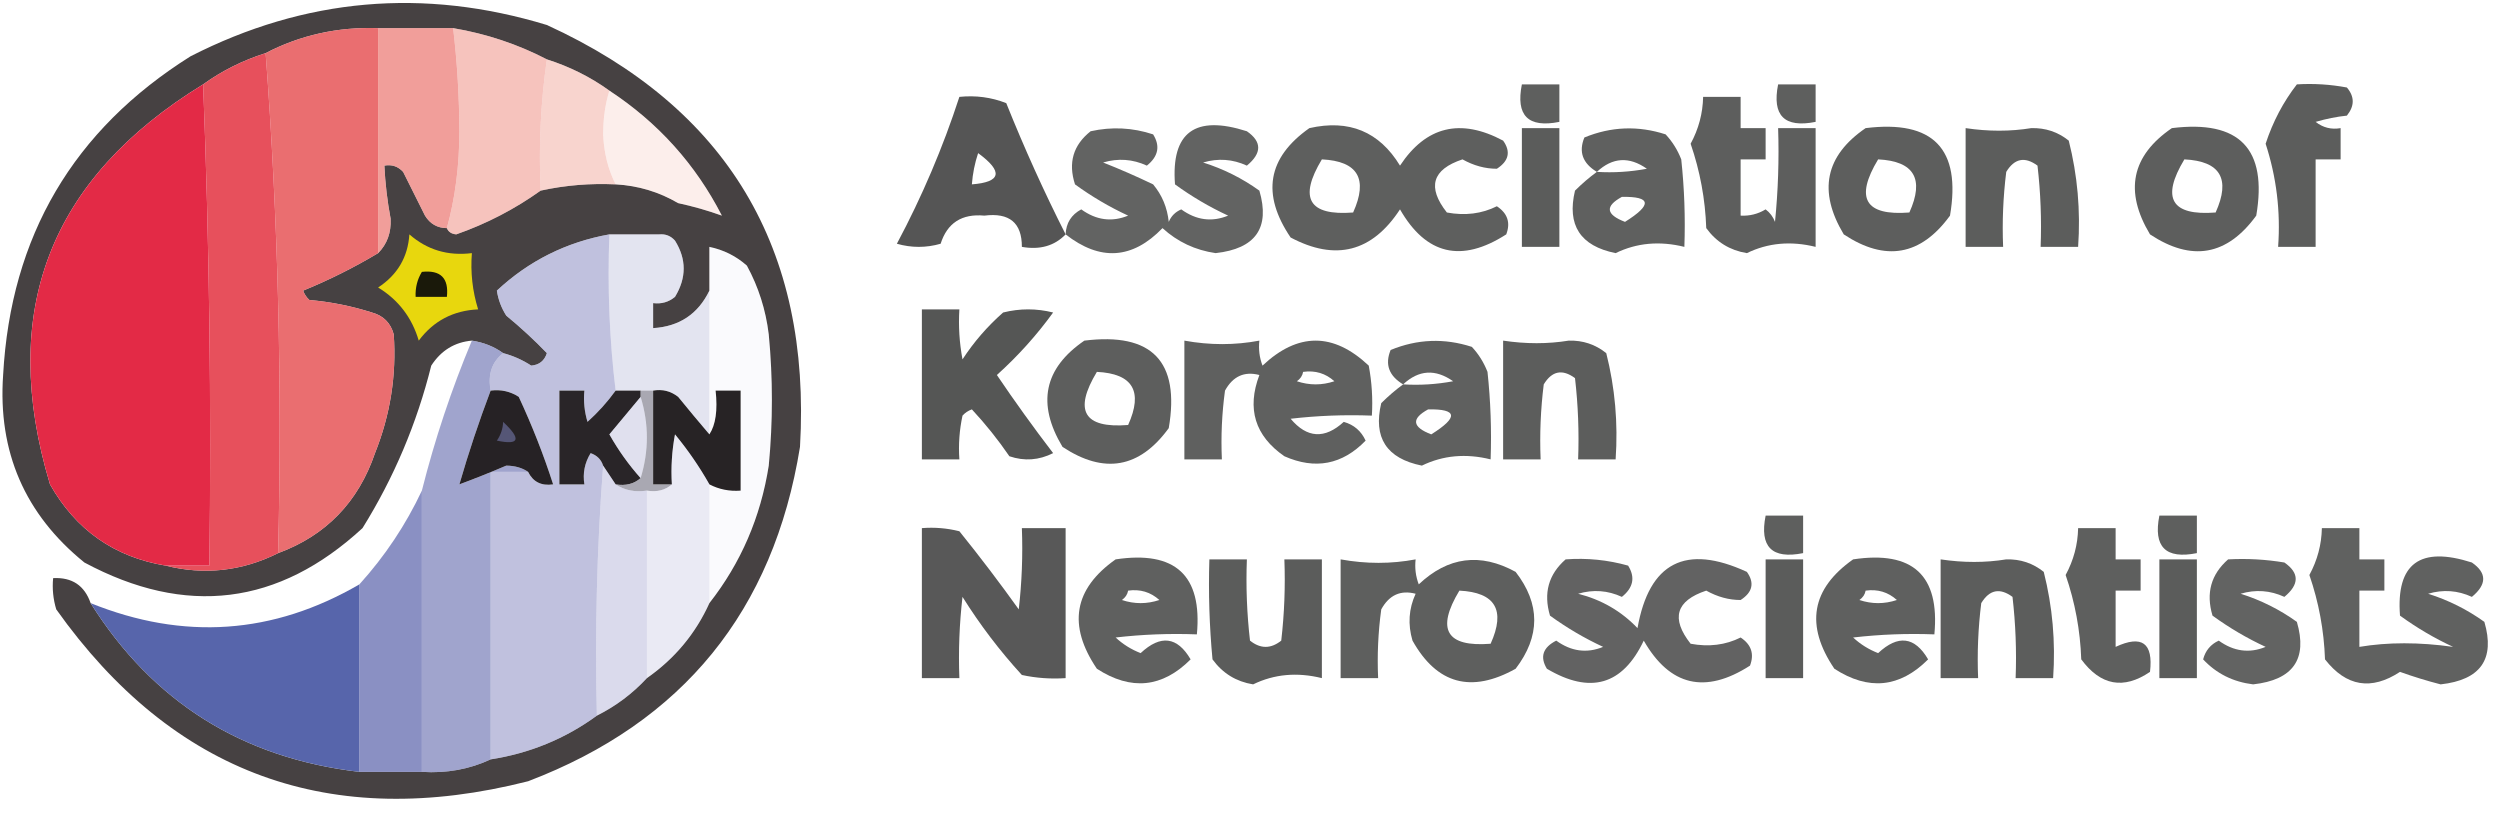
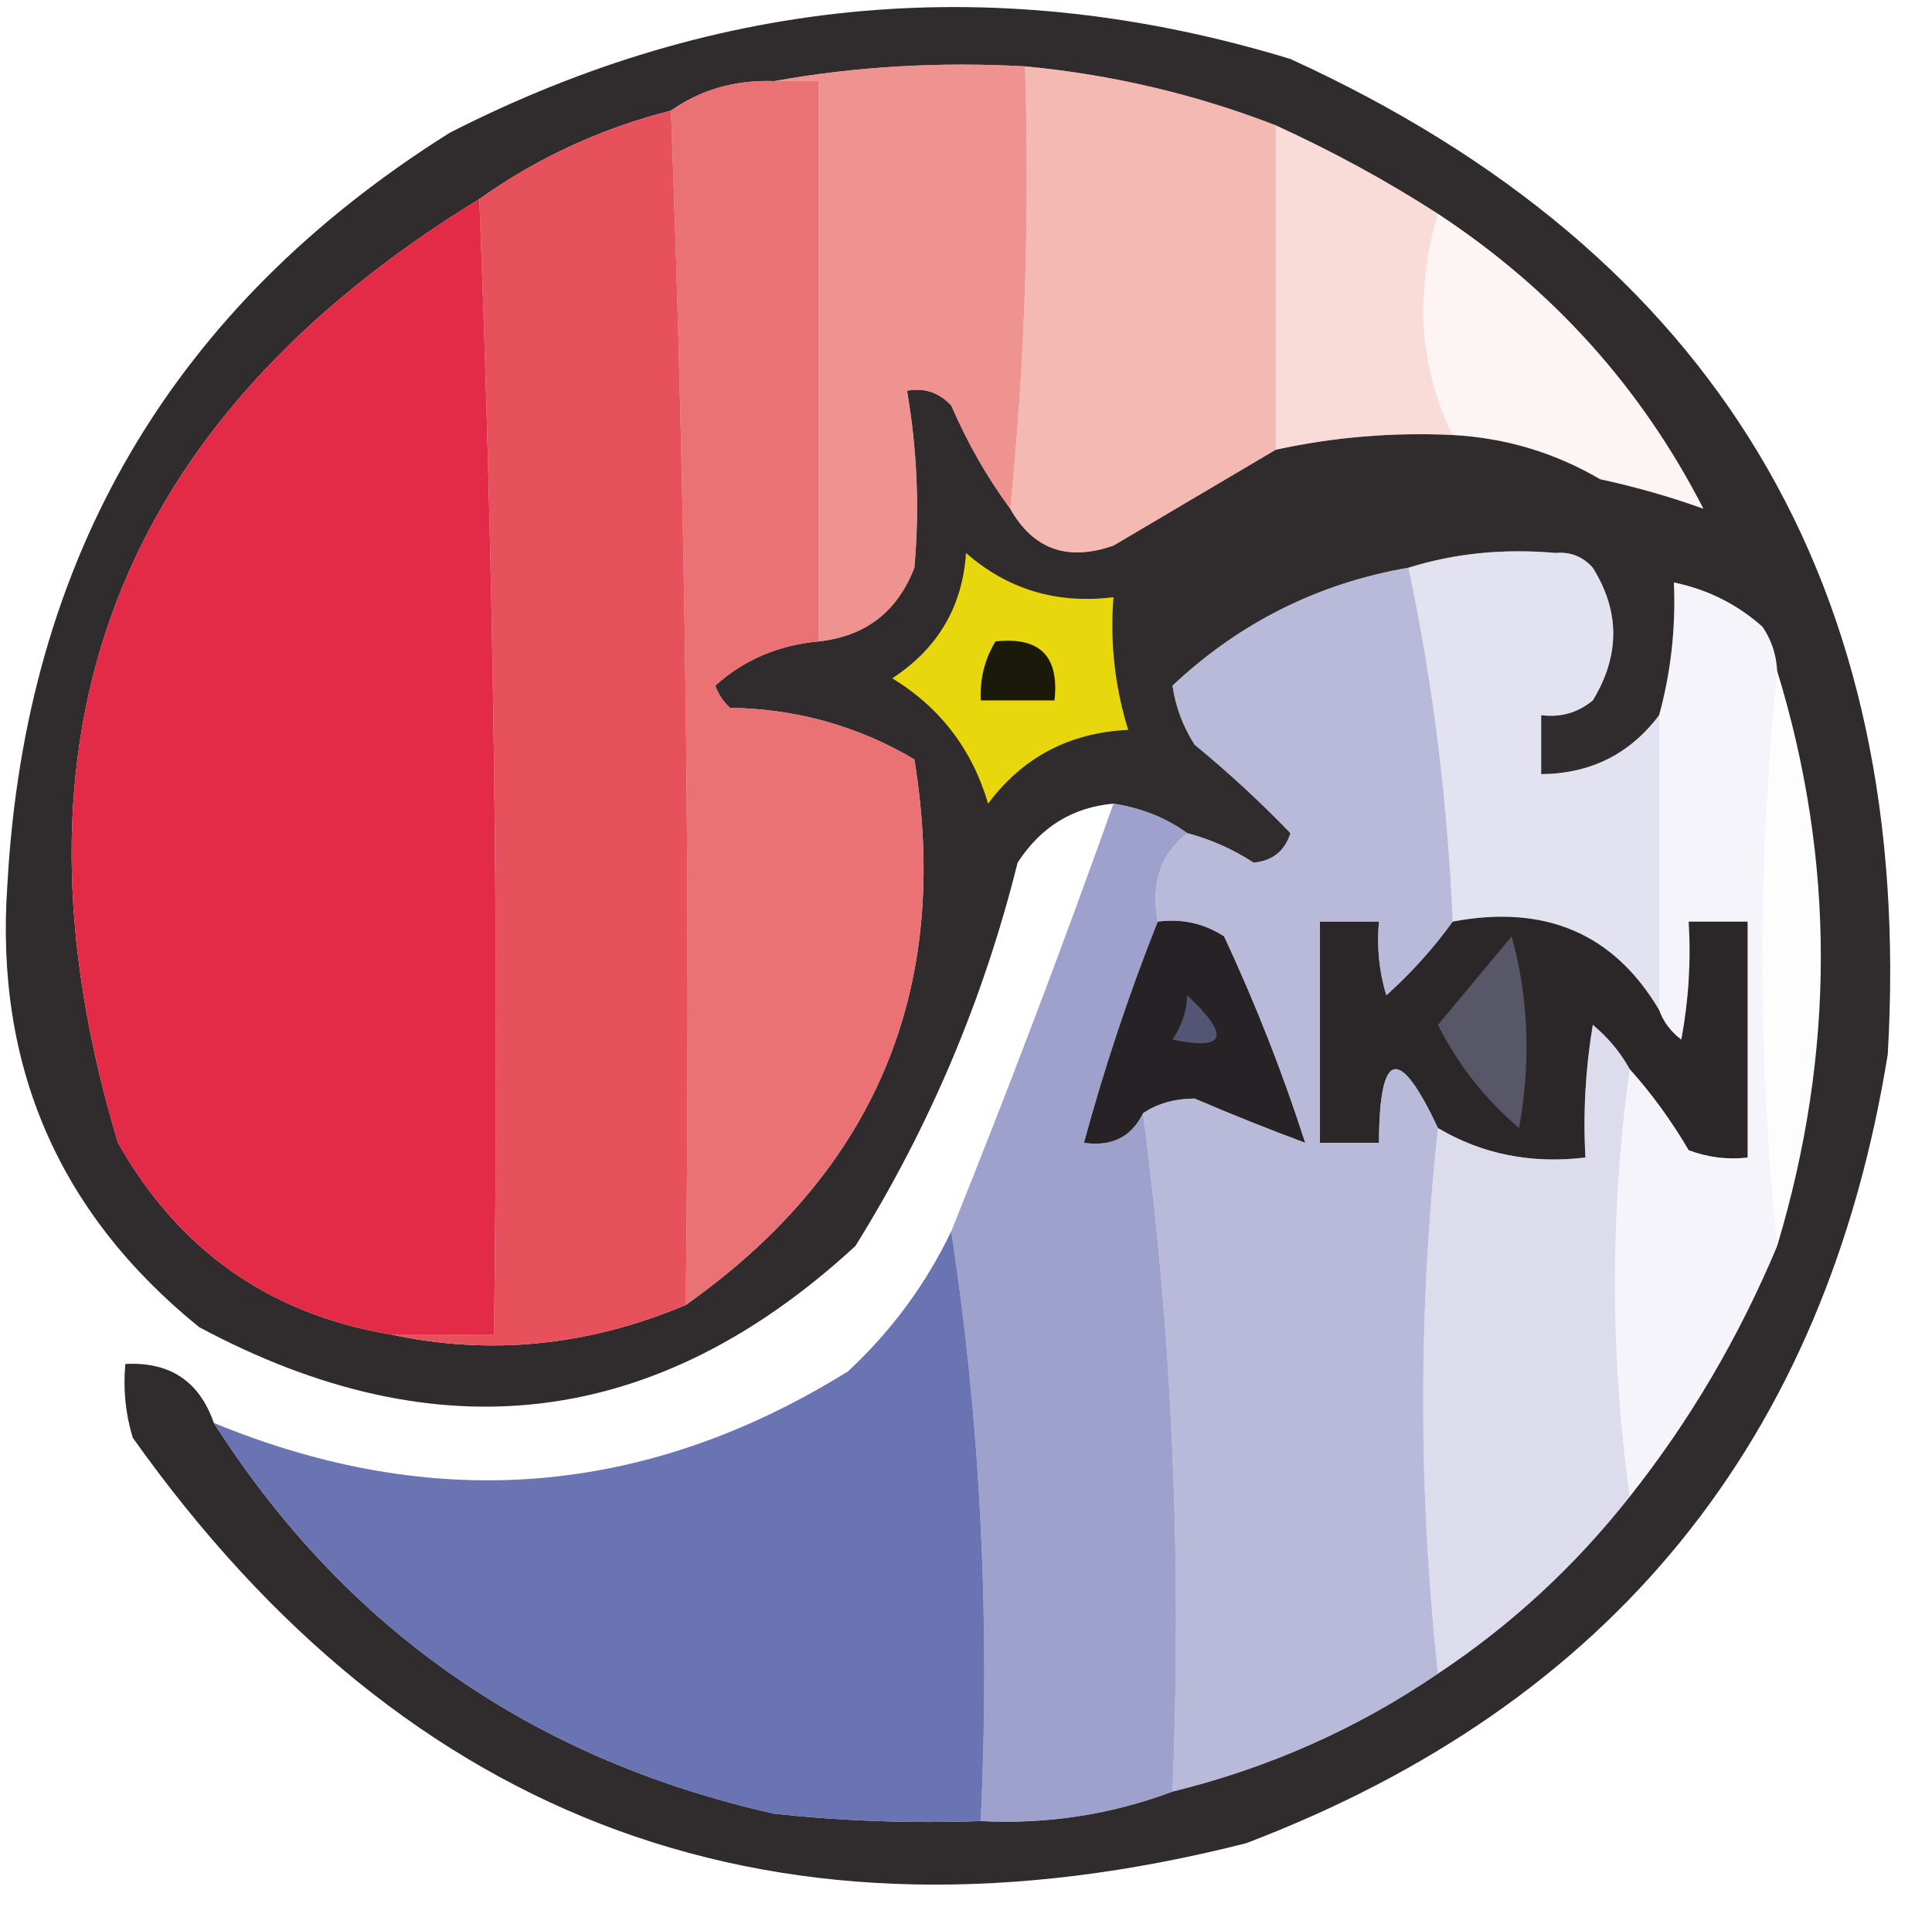
- <svg xmlns="http://www.w3.org/2000/svg" version="1.1" width="400px" height="130px" style="shape-rendering:geometricPrecision; text-rendering:geometricPrecision; image-rendering:optimizeQuality; fill-rule:evenodd; clip-rule:evenodd">
+ <svg xmlns="http://www.w3.org/2000/svg" version="1.1" width="131px" height="130px" style="shape-rendering:geometricPrecision; text-rendering:geometricPrecision; image-rendering:optimizeQuality; fill-rule:evenodd; clip-rule:evenodd">
  <g>
-     <path style="opacity:0.853" fill="#272122" d="M 14.5,96.5 C 24.422,112.306 38.755,121.306 57.5,123.5C 60.833,123.5 64.167,123.5 67.5,123.5C 71.458,123.749 75.124,123.082 78.5,121.5C 84.779,120.523 90.446,118.19 95.5,114.5C 98.533,112.984 101.2,110.984 103.5,108.5C 107.957,105.381 111.291,101.381 113.5,96.5C 118.536,90.083 121.702,82.75 123,74.5C 123.667,67.5 123.667,60.5 123,53.5C 122.526,49.578 121.359,45.912 119.5,42.5C 118.674,39.515 117.341,36.849 115.5,34.5C 111.288,26.285 105.288,19.618 97.5,14.5C 94.485,12.326 91.151,10.659 87.5,9.5C 82.854,7.081 77.854,5.414 72.5,4.5C 68.5,4.5 64.5,4.5 60.5,4.5C 54.047,4.283 48.047,5.616 42.5,8.5C 38.849,9.659 35.515,11.326 32.5,13.5C 7.86,28.592 -0.306,49.925 8,77.5C 12.118,84.79 18.285,89.123 26.5,90.5C 32.707,92.056 38.707,91.389 44.5,88.5C 52.155,85.677 57.321,80.344 60,72.5C 62.454,66.363 63.454,60.029 63,53.5C 62.5,51.667 61.333,50.5 59.5,50C 56.247,48.964 52.914,48.297 49.5,48C 49.043,47.586 48.709,47.086 48.5,46.5C 52.66,44.796 56.66,42.796 60.5,40.5C 61.94,39.054 62.607,37.221 62.5,35C 61.969,32.183 61.636,29.35 61.5,26.5C 62.675,26.281 63.675,26.614 64.5,27.5C 65.667,29.833 66.833,32.167 68,34.5C 68.816,35.823 69.983,36.489 71.5,36.5C 71.735,37.097 72.235,37.43 73,37.5C 77.86,35.794 82.36,33.46 86.5,30.5C 90.434,29.64 94.434,29.307 98.5,29.5C 102.092,29.698 105.426,30.698 108.5,32.5C 110.555,34.555 112.221,36.888 113.5,39.5C 113.5,41.833 113.5,44.167 113.5,46.5C 111.691,50.241 108.691,52.241 104.5,52.5C 104.5,51.167 104.5,49.833 104.5,48.5C 105.822,48.67 106.989,48.337 108,47.5C 109.85,44.463 109.85,41.463 108,38.5C 107.329,37.748 106.496,37.414 105.5,37.5C 104.547,35.39 102.881,34.223 100.5,34C 92.621,32.182 86.121,34.348 81,40.5C 79.872,42.345 79.372,44.345 79.5,46.5C 79.709,47.922 80.209,49.255 81,50.5C 83.303,52.393 85.47,54.393 87.5,56.5C 87.113,57.72 86.28,58.386 85,58.5C 83.594,57.586 82.094,56.919 80.5,56.5C 79.07,55.462 77.403,54.796 75.5,54.5C 72.737,54.744 70.571,56.077 69,58.5C 66.692,67.761 63.026,76.427 58,84.5C 44.578,96.874 29.745,98.708 13.5,90C 3.976,82.283 -0.357,72.283 0.5,60C 1.721,37.791 11.721,20.791 30.5,9C 48.792,-0.333 67.792,-2 87.5,4C 116.34,17.197 129.84,39.697 128,71.5C 123.764,97.731 109.264,115.564 84.5,125C 52.892,133.024 27.726,123.857 9,97.5C 8.506,95.866 8.34,94.199 8.5,92.5C 11.522,92.342 13.522,93.675 14.5,96.5 Z M 108.5,32.5 C 110.894,33.015 113.228,33.681 115.5,34.5C 117.341,36.849 118.674,39.515 119.5,42.5C 117.784,40.975 115.784,39.975 113.5,39.5C 112.221,36.888 110.555,34.555 108.5,32.5 Z M 105.5,37.5 C 102.833,37.5 100.167,37.5 97.5,37.5C 90.602,38.738 84.602,41.738 79.5,46.5C 79.372,44.345 79.872,42.345 81,40.5C 86.121,34.348 92.621,32.182 100.5,34C 102.881,34.223 104.547,35.39 105.5,37.5 Z" />
+     <path style="opacity:0.955" fill="#272122" d="M 14.5,96.5 C 23.431,110.483 36.097,119.317 52.5,123C 57.155,123.499 61.822,123.666 66.5,123.5C 71.01,123.729 75.343,123.062 79.5,121.5C 86.029,119.899 92.029,117.233 97.5,113.5C 102.46,110.208 106.793,106.208 110.5,101.5C 114.575,96.363 117.908,90.696 120.5,84.5C 124.449,71.364 124.449,58.364 120.5,45.5C 120.443,44.391 120.11,43.391 119.5,42.5C 118.674,39.515 117.341,36.849 115.5,34.5C 111.288,26.285 105.288,19.618 97.5,14.5C 94.028,12.262 90.362,10.262 86.5,8.5C 81.039,6.385 75.373,5.052 69.5,4.5C 63.642,4.178 57.975,4.511 52.5,5.5C 49.848,5.41 47.514,6.076 45.5,7.5C 40.749,8.71 36.416,10.71 32.5,13.5C 7.86,28.592 -0.306,49.925 8,77.5C 12.118,84.79 18.285,89.123 26.5,90.5C 33.224,91.948 39.89,91.282 46.5,88.5C 59.365,79.408 64.532,67.075 62,51.5C 58.17,49.235 54.003,48.068 49.5,48C 49.043,47.586 48.709,47.086 48.5,46.5C 50.426,44.756 52.76,43.756 55.5,43.5C 58.675,43.16 60.842,41.493 62,38.5C 62.357,34.49 62.19,30.49 61.5,26.5C 62.675,26.281 63.675,26.614 64.5,27.5C 65.608,30.059 66.941,32.392 68.5,34.5C 70.053,37.254 72.386,38.087 75.5,37C 79.194,34.822 82.861,32.655 86.5,30.5C 90.434,29.64 94.434,29.307 98.5,29.5C 102.092,29.698 105.426,30.698 108.5,32.5C 110.555,34.555 112.221,36.888 113.5,39.5C 113.632,42.57 113.299,45.57 112.5,48.5C 110.518,51.137 107.852,52.47 104.5,52.5C 104.5,51.167 104.5,49.833 104.5,48.5C 105.822,48.67 106.989,48.337 108,47.5C 109.85,44.463 109.85,41.463 108,38.5C 107.329,37.748 106.496,37.414 105.5,37.5C 104.547,35.39 102.881,34.223 100.5,34C 92.621,32.182 86.121,34.348 81,40.5C 79.872,42.345 79.372,44.345 79.5,46.5C 79.709,47.922 80.209,49.255 81,50.5C 83.303,52.393 85.47,54.393 87.5,56.5C 87.113,57.72 86.28,58.386 85,58.5C 83.594,57.586 82.094,56.919 80.5,56.5C 79.07,55.462 77.403,54.796 75.5,54.5C 72.737,54.744 70.571,56.077 69,58.5C 66.692,67.761 63.026,76.427 58,84.5C 44.578,96.874 29.745,98.708 13.5,90C 3.976,82.283 -0.357,72.283 0.5,60C 1.721,37.791 11.721,20.791 30.5,9C 48.792,-0.333 67.792,-2 87.5,4C 116.34,17.197 129.84,39.697 128,71.5C 123.764,97.731 109.264,115.564 84.5,125C 52.892,133.024 27.726,123.857 9,97.5C 8.506,95.866 8.34,94.199 8.5,92.5C 11.522,92.342 13.522,93.675 14.5,96.5 Z M 108.5,32.5 C 110.894,33.015 113.228,33.681 115.5,34.5C 117.341,36.849 118.674,39.515 119.5,42.5C 117.784,40.975 115.784,39.975 113.5,39.5C 112.221,36.888 110.555,34.555 108.5,32.5 Z M 105.5,37.5 C 101.958,37.187 98.625,37.521 95.5,38.5C 89.384,39.558 84.051,42.224 79.5,46.5C 79.372,44.345 79.872,42.345 81,40.5C 86.121,34.348 92.621,32.182 100.5,34C 102.881,34.223 104.547,35.39 105.5,37.5 Z" />
  </g>
  <g>
-     <path style="opacity:0.687" fill="#ea726c" d="M 60.5,4.5 C 64.5,4.5 68.5,4.5 72.5,4.5C 73.144,9.922 73.478,15.422 73.5,21C 73.495,26.546 72.828,31.712 71.5,36.5C 69.983,36.489 68.816,35.823 68,34.5C 66.833,32.167 65.667,29.833 64.5,27.5C 63.675,26.614 62.675,26.281 61.5,26.5C 61.636,29.35 61.969,32.183 62.5,35C 62.607,37.221 61.94,39.054 60.5,40.5C 60.5,28.5 60.5,16.5 60.5,4.5 Z" />
+     <path style="opacity:0.716" fill="#e86965" d="M 52.5,5.5 C 57.975,4.511 63.642,4.178 69.5,4.5C 69.827,14.681 69.494,24.681 68.5,34.5C 66.941,32.392 65.608,30.059 64.5,27.5C 63.675,26.614 62.675,26.281 61.5,26.5C 62.19,30.49 62.357,34.49 62,38.5C 60.842,41.493 58.675,43.16 55.5,43.5C 55.5,30.833 55.5,18.167 55.5,5.5C 54.5,5.5 53.5,5.5 52.5,5.5 Z" />
  </g>
  <g>
-     <path style="opacity:0.852" fill="#e75558" d="M 60.5,4.5 C 60.5,16.5 60.5,28.5 60.5,40.5C 56.66,42.796 52.66,44.796 48.5,46.5C 48.709,47.086 49.043,47.586 49.5,48C 52.914,48.297 56.247,48.964 59.5,50C 61.333,50.5 62.5,51.667 63,53.5C 63.454,60.029 62.454,66.363 60,72.5C 57.321,80.344 52.155,85.677 44.5,88.5C 45.158,61.479 44.491,34.812 42.5,8.5C 48.047,5.616 54.047,4.283 60.5,4.5 Z" />
+     <path style="opacity:0.58" fill="#ed867c" d="M 69.5,4.5 C 75.373,5.052 81.039,6.385 86.5,8.5C 86.5,15.833 86.5,23.167 86.5,30.5C 82.861,32.655 79.194,34.822 75.5,37C 72.386,38.087 70.053,37.254 68.5,34.5C 69.494,24.681 69.827,14.681 69.5,4.5 Z" />
  </g>
  <g>
-     <path style="opacity:0.524" fill="#ee8c82" d="M 72.5,4.5 C 77.854,5.414 82.854,7.081 87.5,9.5C 86.509,16.313 86.175,23.313 86.5,30.5C 82.36,33.46 77.86,35.794 73,37.5C 72.235,37.43 71.735,37.097 71.5,36.5C 72.828,31.712 73.495,26.546 73.5,21C 73.478,15.422 73.144,9.922 72.5,4.5 Z" />
+     <path style="opacity:0.837" fill="#e65659" d="M 52.5,5.5 C 53.5,5.5 54.5,5.5 55.5,5.5C 55.5,18.167 55.5,30.833 55.5,43.5C 52.76,43.756 50.426,44.756 48.5,46.5C 48.709,47.086 49.043,47.586 49.5,48C 54.003,48.068 58.17,49.235 62,51.5C 64.532,67.075 59.365,79.408 46.5,88.5C 46.831,61.328 46.498,34.328 45.5,7.5C 47.514,6.076 49.848,5.41 52.5,5.5 Z" />
  </g>
  <g>
-     <path style="opacity:0.465" fill="#efa296" d="M 87.5,9.5 C 91.151,10.659 94.485,12.326 97.5,14.5C 96.837,16.641 96.503,18.975 96.5,21.5C 96.621,24.441 97.287,27.108 98.5,29.5C 94.434,29.307 90.434,29.64 86.5,30.5C 86.175,23.313 86.509,16.313 87.5,9.5 Z" />
+     <path style="opacity:0.915" fill="#e5414d" d="M 45.5,7.5 C 46.498,34.328 46.831,61.328 46.5,88.5C 39.89,91.282 33.224,91.948 26.5,90.5C 28.833,90.5 31.167,90.5 33.5,90.5C 33.831,64.661 33.498,38.995 32.5,13.5C 36.416,10.71 40.749,8.71 45.5,7.5 Z" />
  </g>
  <g>
-     <path style="opacity:0.915" fill="#e5404d" d="M 42.5,8.5 C 44.491,34.812 45.158,61.479 44.5,88.5C 38.707,91.389 32.707,92.056 26.5,90.5C 28.833,90.5 31.167,90.5 33.5,90.5C 33.831,64.661 33.498,38.995 32.5,13.5C 35.515,11.326 38.849,9.659 42.5,8.5 Z" />
+     <path style="opacity:0.39" fill="#f0a69a" d="M 86.5,8.5 C 90.362,10.262 94.028,12.262 97.5,14.5C 96.837,16.641 96.503,18.975 96.5,21.5C 96.621,24.441 97.287,27.108 98.5,29.5C 94.434,29.307 90.434,29.64 86.5,30.5C 86.5,23.167 86.5,15.833 86.5,8.5 Z" />
  </g>
  <g>
-     <path style="opacity:0.829" fill="#3d3e3d" d="M 243.5,13.5 C 245.5,13.5 247.5,13.5 249.5,13.5C 249.5,15.5 249.5,17.5 249.5,19.5C 244.5,20.5 242.5,18.5 243.5,13.5 Z" />
-   </g>
-   <g>
-     <path style="opacity:0.829" fill="#3d3e3d" d="M 284.5,13.5 C 286.5,13.5 288.5,13.5 290.5,13.5C 290.5,15.5 290.5,17.5 290.5,19.5C 285.5,20.5 283.5,18.5 284.5,13.5 Z" />
-   </g>
-   <g>
-     <path style="opacity:0.839" fill="#3d3e3d" d="M 367.5,13.5 C 370.187,13.336 372.854,13.503 375.5,14C 376.747,15.458 376.747,16.958 375.5,18.5C 373.883,18.669 372.216,19.003 370.5,19.5C 371.689,20.429 373.022,20.762 374.5,20.5C 374.5,22.167 374.5,23.833 374.5,25.5C 373.167,25.5 371.833,25.5 370.5,25.5C 370.5,30.167 370.5,34.833 370.5,39.5C 368.5,39.5 366.5,39.5 364.5,39.5C 364.908,33.856 364.241,28.356 362.5,23C 363.654,19.477 365.321,16.311 367.5,13.5 Z" />
-   </g>
-   <g>
-     <path style="opacity:0.877" fill="#3d3e3d" d="M 170.5,37.5 C 168.721,39.343 166.388,40.01 163.5,39.5C 163.509,35.657 161.509,33.99 157.5,34.5C 153.895,34.166 151.561,35.666 150.5,39C 148.167,39.667 145.833,39.667 143.5,39C 147.532,31.439 150.865,23.606 153.5,15.5C 156.119,15.232 158.619,15.565 161,16.5C 163.899,23.728 167.065,30.728 170.5,37.5 Z M 156.5,24.5 C 160.546,27.464 160.213,29.131 155.5,29.5C 155.629,27.784 155.962,26.117 156.5,24.5 Z" />
-   </g>
-   <g>
-     <path style="opacity:0.835" fill="#3d3e3d" d="M 272.5,15.5 C 274.5,15.5 276.5,15.5 278.5,15.5C 278.5,17.167 278.5,18.833 278.5,20.5C 279.833,20.5 281.167,20.5 282.5,20.5C 282.5,22.167 282.5,23.833 282.5,25.5C 281.167,25.5 279.833,25.5 278.5,25.5C 278.5,28.5 278.5,31.5 278.5,34.5C 279.93,34.579 281.264,34.246 282.5,33.5C 283.192,34.025 283.692,34.692 284,35.5C 284.499,30.511 284.666,25.511 284.5,20.5C 286.5,20.5 288.5,20.5 290.5,20.5C 290.5,26.833 290.5,33.167 290.5,39.5C 286.543,38.521 282.876,38.854 279.5,40.5C 276.786,40.06 274.62,38.726 273,36.5C 272.839,31.866 272.006,27.366 270.5,23C 271.78,20.64 272.447,18.14 272.5,15.5 Z" />
-   </g>
-   <g>
-     <path style="opacity:0.29" fill="#f5c4ba" d="M 97.5,14.5 C 105.288,19.618 111.288,26.285 115.5,34.5C 113.228,33.681 110.894,33.015 108.5,32.5C 105.426,30.698 102.092,29.698 98.5,29.5C 97.287,27.108 96.621,24.441 96.5,21.5C 96.503,18.975 96.837,16.641 97.5,14.5 Z" />
-   </g>
-   <g>
-     <path style="opacity:0.805" fill="#3d3e3d" d="M 170.5,37.5 C 170.572,35.689 171.405,34.356 173,33.5C 175.402,35.235 177.902,35.568 180.5,34.5C 177.508,33.113 174.675,31.446 172,29.5C 170.877,26.044 171.71,23.21 174.5,21C 177.894,20.248 181.227,20.415 184.5,21.5C 185.666,23.365 185.333,25.032 183.5,26.5C 181.232,25.456 178.899,25.289 176.5,26C 179.208,27.07 181.875,28.236 184.5,29.5C 185.934,31.22 186.767,33.22 187,35.5C 187.388,34.572 188.055,33.905 189,33.5C 191.402,35.235 193.902,35.568 196.5,34.5C 193.508,33.113 190.675,31.446 188,29.5C 187.36,21.171 191.193,18.337 199.5,21C 201.917,22.673 201.917,24.506 199.5,26.5C 197.232,25.456 194.899,25.289 192.5,26C 195.754,27.027 198.754,28.527 201.5,30.5C 203.239,36.456 200.906,39.789 194.5,40.5C 191.236,40.026 188.402,38.693 186,36.5C 181.188,41.488 176.021,41.821 170.5,37.5 Z" />
-   </g>
-   <g>
-     <path style="opacity:0.825" fill="#3d3e3d" d="M 209.5,20.5 C 215.851,19.057 220.685,21.057 224,26.5C 228.171,20.198 233.671,18.864 240.5,22.5C 241.754,24.259 241.421,25.759 239.5,27C 237.632,27.004 235.798,26.504 234,25.5C 229.142,27.113 228.309,29.946 231.5,34C 234.419,34.54 237.086,34.207 239.5,33C 241.211,34.133 241.711,35.633 241,37.5C 233.838,42.107 228.172,40.774 224,33.5C 219.539,40.32 213.706,41.82 206.5,38C 201.799,31.057 202.799,25.224 209.5,20.5 Z M 211.5,25.5 C 217.263,25.783 218.93,28.616 216.5,34C 209.413,34.558 207.746,31.724 211.5,25.5 Z" />
-   </g>
-   <g>
-     <path style="opacity:0.843" fill="#3d3e3d" d="M 243.5,20.5 C 245.5,20.5 247.5,20.5 249.5,20.5C 249.5,26.833 249.5,33.167 249.5,39.5C 247.5,39.5 245.5,39.5 243.5,39.5C 243.5,33.167 243.5,26.833 243.5,20.5 Z" />
-   </g>
-   <g>
-     <path style="opacity:0.822" fill="#3d3e3d" d="M 255.5,27.5 C 253.221,26.132 252.554,24.298 253.5,22C 257.765,20.241 262.098,20.074 266.5,21.5C 267.584,22.665 268.417,23.998 269,25.5C 269.499,30.155 269.666,34.822 269.5,39.5C 265.543,38.521 261.876,38.854 258.5,40.5C 252.847,39.359 250.68,36.026 252,30.5C 253.145,29.364 254.312,28.364 255.5,27.5 Z M 255.5,27.5 C 257.996,25.171 260.663,25.004 263.5,27C 260.854,27.497 258.187,27.664 255.5,27.5 Z M 259.5,31.5 C 264.217,31.418 264.383,32.752 260,35.5C 256.937,34.325 256.77,32.991 259.5,31.5 Z" />
-   </g>
-   <g>
-     <path style="opacity:0.834" fill="#3d3e3d" d="M 298.5,20.5 C 309.324,19.156 313.824,23.823 312,34.5C 307.332,40.915 301.665,41.915 295,37.5C 290.861,30.598 292.027,24.931 298.5,20.5 Z M 300.5,25.5 C 306.263,25.783 307.93,28.616 305.5,34C 298.413,34.558 296.746,31.724 300.5,25.5 Z" />
-   </g>
-   <g>
-     <path style="opacity:0.837" fill="#3d3e3d" d="M 314.5,20.5 C 318.142,21.047 321.642,21.047 325,20.5C 327.261,20.439 329.261,21.106 331,22.5C 332.404,28.044 332.904,33.71 332.5,39.5C 330.5,39.5 328.5,39.5 326.5,39.5C 326.666,35.154 326.499,30.821 326,26.5C 323.978,25.009 322.312,25.342 321,27.5C 320.501,31.486 320.334,35.486 320.5,39.5C 318.5,39.5 316.5,39.5 314.5,39.5C 314.5,33.167 314.5,26.833 314.5,20.5 Z" />
-   </g>
-   <g>
-     <path style="opacity:0.834" fill="#3d3e3d" d="M 347.5,20.5 C 358.324,19.156 362.824,23.823 361,34.5C 356.332,40.915 350.665,41.915 344,37.5C 339.861,30.598 341.027,24.931 347.5,20.5 Z M 349.5,25.5 C 355.263,25.783 356.93,28.616 354.5,34C 347.413,34.558 345.746,31.724 349.5,25.5 Z" />
+     <path style="opacity:0.204" fill="#f7cdc3" d="M 97.5,14.5 C 105.288,19.618 111.288,26.285 115.5,34.5C 113.228,33.681 110.894,33.015 108.5,32.5C 105.426,30.698 102.092,29.698 98.5,29.5C 97.287,27.108 96.621,24.441 96.5,21.5C 96.503,18.975 96.837,16.641 97.5,14.5 Z" />
  </g>
  <g>
    <path style="opacity:0.988" fill="#e32744" d="M 32.5,13.5 C 33.498,38.995 33.831,64.661 33.5,90.5C 31.167,90.5 28.833,90.5 26.5,90.5C 18.285,89.123 12.118,84.79 8,77.5C -0.306,49.925 7.86,28.592 32.5,13.5 Z" />
  </g>
  <g>
-     <path style="opacity:0.358" fill="#b0b2d6" d="M 97.5,37.5 C 100.167,37.5 102.833,37.5 105.5,37.5C 106.496,37.414 107.329,37.748 108,38.5C 109.85,41.463 109.85,44.463 108,47.5C 106.989,48.337 105.822,48.67 104.5,48.5C 104.5,49.833 104.5,51.167 104.5,52.5C 108.691,52.241 111.691,50.241 113.5,46.5C 113.5,54.167 113.5,61.833 113.5,69.5C 111.852,67.571 110.185,65.571 108.5,63.5C 107.311,62.571 105.978,62.238 104.5,62.5C 103.833,62.5 103.167,62.5 102.5,62.5C 101.167,62.5 99.833,62.5 98.5,62.5C 97.507,54.35 97.174,46.017 97.5,37.5 Z" />
+     <path style="opacity:0.369" fill="#afb1d6" d="M 95.5,38.5 C 98.625,37.521 101.958,37.187 105.5,37.5C 106.496,37.414 107.329,37.748 108,38.5C 109.85,41.463 109.85,44.463 108,47.5C 106.989,48.337 105.822,48.67 104.5,48.5C 104.5,49.833 104.5,51.167 104.5,52.5C 107.852,52.47 110.518,51.137 112.5,48.5C 112.5,55.167 112.5,61.833 112.5,68.5C 109.438,63.316 104.771,61.316 98.5,62.5C 98.154,54.281 97.154,46.281 95.5,38.5 Z" />
  </g>
  <g>
    <path style="opacity:1" fill="#e8d70d" d="M 65.5,37.5 C 68.329,39.978 71.662,40.978 75.5,40.5C 75.26,43.579 75.593,46.579 76.5,49.5C 72.516,49.683 69.35,51.349 67,54.5C 65.911,50.814 63.745,47.981 60.5,46C 63.596,43.971 65.262,41.138 65.5,37.5 Z" />
  </g>
  <g>
-     <path style="opacity:0.542" fill="#8a8dc2" d="M 97.5,37.5 C 97.174,46.017 97.507,54.35 98.5,62.5C 97.207,64.296 95.707,65.963 94,67.5C 93.507,65.866 93.34,64.199 93.5,62.5C 92.167,62.5 90.833,62.5 89.5,62.5C 89.5,67.5 89.5,72.5 89.5,77.5C 90.833,77.5 92.167,77.5 93.5,77.5C 93.215,75.712 93.548,74.045 94.5,72.5C 95.522,72.856 96.189,73.522 96.5,74.5C 95.504,87.656 95.171,100.99 95.5,114.5C 90.446,118.19 84.779,120.523 78.5,121.5C 78.5,106.167 78.5,90.833 78.5,75.5C 80.5,75.5 82.5,75.5 84.5,75.5C 85.287,77.104 86.62,77.771 88.5,77.5C 86.971,72.751 85.137,68.084 83,63.5C 81.644,62.62 80.144,62.286 78.5,62.5C 78.025,59.918 78.692,57.918 80.5,56.5C 82.094,56.919 83.594,57.586 85,58.5C 86.28,58.386 87.113,57.72 87.5,56.5C 85.47,54.393 83.303,52.393 81,50.5C 80.209,49.255 79.709,47.922 79.5,46.5C 84.602,41.738 90.602,38.738 97.5,37.5 Z" />
-   </g>
-   <g>
-     <path style="opacity:0.129" fill="#dcdced" d="M 113.5,39.5 C 115.784,39.975 117.784,40.975 119.5,42.5C 121.359,45.912 122.526,49.578 123,53.5C 123.667,60.5 123.667,67.5 123,74.5C 121.702,82.75 118.536,90.083 113.5,96.5C 113.5,90.167 113.5,83.833 113.5,77.5C 115.042,78.301 116.708,78.634 118.5,78.5C 118.5,73.167 118.5,67.833 118.5,62.5C 117.167,62.5 115.833,62.5 114.5,62.5C 114.843,65.653 114.51,67.987 113.5,69.5C 113.5,61.833 113.5,54.167 113.5,46.5C 113.5,44.167 113.5,41.833 113.5,39.5 Z" />
-   </g>
-   <g>
    <path style="opacity:1" fill="#1a190a" d="M 67.5,43.5 C 70.5,43.167 71.833,44.5 71.5,47.5C 69.833,47.5 68.167,47.5 66.5,47.5C 66.433,46.041 66.766,44.708 67.5,43.5 Z" />
  </g>
  <g>
-     <path style="opacity:0.872" fill="#3d3e3d" d="M 147.5,49.5 C 149.5,49.5 151.5,49.5 153.5,49.5C 153.336,52.187 153.503,54.854 154,57.5C 155.812,54.72 157.979,52.22 160.5,50C 163.167,49.333 165.833,49.333 168.5,50C 165.87,53.632 162.87,56.965 159.5,60C 162.377,64.255 165.377,68.422 168.5,72.5C 166.235,73.647 163.902,73.814 161.5,73C 159.69,70.356 157.69,67.856 155.5,65.5C 154.914,65.709 154.414,66.043 154,66.5C 153.503,68.81 153.337,71.143 153.5,73.5C 151.5,73.5 149.5,73.5 147.5,73.5C 147.5,65.5 147.5,57.5 147.5,49.5 Z" />
+     <path style="opacity:0.098" fill="#e9e9f2" d="M 120.5,45.5 C 124.449,58.364 124.449,71.364 120.5,84.5C 119.167,71.5 119.167,58.5 120.5,45.5 Z" />
  </g>
  <g>
-     <path style="opacity:0.834" fill="#3d3e3d" d="M 173.5,54.5 C 184.324,53.156 188.824,57.823 187,68.5C 182.332,74.915 176.665,75.915 170,71.5C 165.861,64.598 167.027,58.931 173.5,54.5 Z M 175.5,59.5 C 181.263,59.783 182.93,62.616 180.5,68C 173.413,68.558 171.746,65.725 175.5,59.5 Z" />
+     <path style="opacity:0.694" fill="#7378b5" d="M 75.5,54.5 C 77.403,54.796 79.07,55.462 80.5,56.5C 78.692,57.918 78.025,59.918 78.5,62.5C 76.554,67.396 74.887,72.396 73.5,77.5C 75.38,77.771 76.713,77.104 77.5,75.5C 79.484,90.464 80.151,105.797 79.5,121.5C 75.343,123.062 71.01,123.729 66.5,123.5C 67.148,109.791 66.481,96.458 64.5,83.5C 68.363,73.911 72.03,64.245 75.5,54.5 Z" />
  </g>
  <g>
-     <path style="opacity:0.823" fill="#3d3e3d" d="M 189.5,54.5 C 193.577,55.243 197.577,55.243 201.5,54.5C 201.343,55.873 201.51,57.207 202,58.5C 207.667,53.167 213.333,53.167 219,58.5C 219.497,61.146 219.664,63.813 219.5,66.5C 215.154,66.334 210.821,66.501 206.5,67C 209.123,70.118 211.956,70.285 215,67.5C 216.622,67.954 217.788,68.954 218.5,70.5C 214.773,74.347 210.439,75.181 205.5,73C 200.792,69.738 199.459,65.404 201.5,60C 199.097,59.37 197.263,60.203 196,62.5C 195.501,66.152 195.335,69.818 195.5,73.5C 193.5,73.5 191.5,73.5 189.5,73.5C 189.5,67.167 189.5,60.833 189.5,54.5 Z M 208.5,59.5 C 210.429,59.231 212.095,59.731 213.5,61C 211.5,61.667 209.5,61.667 207.5,61C 208.056,60.617 208.389,60.117 208.5,59.5 Z" />
+     <path style="opacity:1" fill="#262225" d="M 78.5,62.5 C 80.144,62.286 81.644,62.62 83,63.5C 85.137,68.084 86.971,72.751 88.5,77.5C 86.01,76.575 83.51,75.575 81,74.5C 79.615,74.514 78.449,74.848 77.5,75.5C 76.713,77.104 75.38,77.771 73.5,77.5C 74.887,72.396 76.554,67.396 78.5,62.5 Z" />
  </g>
  <g>
-     <path style="opacity:0.822" fill="#3d3e3d" d="M 224.5,61.5 C 222.221,60.132 221.554,58.298 222.5,56C 226.765,54.241 231.098,54.074 235.5,55.5C 236.584,56.665 237.417,57.998 238,59.5C 238.499,64.155 238.666,68.822 238.5,73.5C 234.543,72.521 230.876,72.854 227.5,74.5C 221.847,73.359 219.68,70.026 221,64.5C 222.145,63.364 223.312,62.364 224.5,61.5 Z M 224.5,61.5 C 226.996,59.171 229.663,59.004 232.5,61C 229.854,61.497 227.187,61.664 224.5,61.5 Z M 228.5,65.5 C 233.217,65.418 233.383,66.752 229,69.5C 225.937,68.325 225.77,66.991 228.5,65.5 Z" />
+     <path style="opacity:1" fill="#2b2729" d="M 98.5,62.5 C 104.771,61.316 109.438,63.316 112.5,68.5C 112.783,69.289 113.283,69.956 114,70.5C 114.497,67.854 114.664,65.187 114.5,62.5C 115.833,62.5 117.167,62.5 118.5,62.5C 118.5,67.833 118.5,73.167 118.5,78.5C 117.127,78.657 115.793,78.49 114.5,78C 113.335,76.008 112.002,74.175 110.5,72.5C 109.878,71.373 109.045,70.373 108,69.5C 107.502,72.482 107.335,75.482 107.5,78.5C 103.821,78.94 100.488,78.273 97.5,76.5C 94.862,70.86 93.529,71.193 93.5,77.5C 92.167,77.5 90.833,77.5 89.5,77.5C 89.5,72.5 89.5,67.5 89.5,62.5C 90.833,62.5 92.167,62.5 93.5,62.5C 93.34,64.199 93.507,65.866 94,67.5C 95.707,65.963 97.207,64.296 98.5,62.5 Z" />
  </g>
  <g>
-     <path style="opacity:0.837" fill="#3d3e3d" d="M 240.5,54.5 C 244.142,55.047 247.642,55.047 251,54.5C 253.261,54.439 255.261,55.106 257,56.5C 258.404,62.044 258.904,67.71 258.5,73.5C 256.5,73.5 254.5,73.5 252.5,73.5C 252.666,69.154 252.499,64.821 252,60.5C 249.978,59.009 248.312,59.342 247,61.5C 246.501,65.486 246.334,69.486 246.5,73.5C 244.5,73.5 242.5,73.5 240.5,73.5C 240.5,67.167 240.5,60.833 240.5,54.5 Z" />
+     <path style="opacity:0.369" fill="#a6a8d0" d="M 102.5,63.5 C 103.647,67.646 103.814,71.98 103,76.5C 100.684,74.53 98.851,72.196 97.5,69.5C 99.19,67.481 100.856,65.481 102.5,63.5 Z" />
  </g>
  <g>
-     <path style="opacity:0.675" fill="#7278b5" d="M 75.5,54.5 C 77.403,54.796 79.07,55.462 80.5,56.5C 78.692,57.918 78.025,59.918 78.5,62.5C 76.636,67.426 74.969,72.426 73.5,77.5C 75.99,76.575 78.49,75.575 81,74.5C 82.385,74.514 83.551,74.848 84.5,75.5C 82.5,75.5 80.5,75.5 78.5,75.5C 78.5,90.833 78.5,106.167 78.5,121.5C 75.124,123.082 71.458,123.749 67.5,123.5C 67.5,108.5 67.5,93.5 67.5,78.5C 69.572,70.285 72.238,62.285 75.5,54.5 Z" />
+     <path style="opacity:0.624" fill="#7174a5" d="M 80.5,67.5 C 83.46,70.271 83.126,71.271 79.5,70.5C 80.127,69.583 80.461,68.583 80.5,67.5 Z" />
  </g>
  <g>
-     <path style="opacity:1" fill="#262225" d="M 78.5,62.5 C 80.144,62.286 81.644,62.62 83,63.5C 85.137,68.084 86.971,72.751 88.5,77.5C 86.62,77.771 85.287,77.104 84.5,75.5C 83.551,74.848 82.385,74.514 81,74.5C 78.49,75.575 75.99,76.575 73.5,77.5C 74.969,72.426 76.636,67.426 78.5,62.5 Z" />
+     <path style="opacity:0.596" fill="#898cc1" d="M 95.5,38.5 C 97.154,46.281 98.154,54.281 98.5,62.5C 97.207,64.296 95.707,65.963 94,67.5C 93.507,65.866 93.34,64.199 93.5,62.5C 92.167,62.5 90.833,62.5 89.5,62.5C 89.5,67.5 89.5,72.5 89.5,77.5C 90.833,77.5 92.167,77.5 93.5,77.5C 93.529,71.193 94.862,70.86 97.5,76.5C 96.167,88.833 96.167,101.167 97.5,113.5C 92.029,117.233 86.029,119.899 79.5,121.5C 80.151,105.797 79.484,90.464 77.5,75.5C 78.449,74.848 79.615,74.514 81,74.5C 83.51,75.575 86.01,76.575 88.5,77.5C 86.971,72.751 85.137,68.084 83,63.5C 81.644,62.62 80.144,62.286 78.5,62.5C 78.025,59.918 78.692,57.918 80.5,56.5C 82.094,56.919 83.594,57.586 85,58.5C 86.28,58.386 87.113,57.72 87.5,56.5C 85.47,54.393 83.303,52.393 81,50.5C 80.209,49.255 79.709,47.922 79.5,46.5C 84.051,42.224 89.384,39.558 95.5,38.5 Z" />
  </g>
  <g>
-     <path style="opacity:1" fill="#292528" d="M 98.5,62.5 C 99.833,62.5 101.167,62.5 102.5,62.5C 102.5,62.833 102.5,63.167 102.5,63.5C 100.856,65.481 99.19,67.481 97.5,69.5C 98.931,72.039 100.597,74.372 102.5,76.5C 101.432,77.434 100.099,77.768 98.5,77.5C 97.833,76.5 97.167,75.5 96.5,74.5C 96.189,73.522 95.522,72.856 94.5,72.5C 93.548,74.045 93.215,75.712 93.5,77.5C 92.167,77.5 90.833,77.5 89.5,77.5C 89.5,72.5 89.5,67.5 89.5,62.5C 90.833,62.5 92.167,62.5 93.5,62.5C 93.34,64.199 93.507,65.866 94,67.5C 95.707,65.963 97.207,64.296 98.5,62.5 Z" />
+     <path style="opacity:0.216" fill="#cecee7" d="M 113.5,39.5 C 115.784,39.975 117.784,40.975 119.5,42.5C 120.11,43.391 120.443,44.391 120.5,45.5C 119.167,58.5 119.167,71.5 120.5,84.5C 117.908,90.696 114.575,96.363 110.5,101.5C 109.167,91.833 109.167,82.167 110.5,72.5C 112.002,74.175 113.335,76.008 114.5,78C 115.793,78.49 117.127,78.657 118.5,78.5C 118.5,73.167 118.5,67.833 118.5,62.5C 117.167,62.5 115.833,62.5 114.5,62.5C 114.664,65.187 114.497,67.854 114,70.5C 113.283,69.956 112.783,69.289 112.5,68.5C 112.5,61.833 112.5,55.167 112.5,48.5C 113.299,45.57 113.632,42.57 113.5,39.5 Z" />
  </g>
  <g>
-     <path style="opacity:0.357" fill="#a7a9d0" d="M 102.5,63.5 C 103.833,67.833 103.833,72.167 102.5,76.5C 100.597,74.372 98.931,72.039 97.5,69.5C 99.19,67.481 100.856,65.481 102.5,63.5 Z" />
+     <path style="opacity:0.412" fill="#aaabd3" d="M 110.5,72.5 C 109.167,82.167 109.167,91.833 110.5,101.5C 106.793,106.208 102.46,110.208 97.5,113.5C 96.167,101.167 96.167,88.833 97.5,76.5C 100.488,78.273 103.821,78.94 107.5,78.5C 107.335,75.482 107.502,72.482 108,69.5C 109.045,70.373 109.878,71.373 110.5,72.5 Z" />
  </g>
  <g>
-     <path style="opacity:0.549" fill="#626173" d="M 102.5,63.5 C 102.5,63.167 102.5,62.833 102.5,62.5C 103.167,62.5 103.833,62.5 104.5,62.5C 104.5,67.5 104.5,72.5 104.5,77.5C 105.5,77.5 106.5,77.5 107.5,77.5C 106.432,78.434 105.099,78.768 103.5,78.5C 101.585,78.784 99.919,78.451 98.5,77.5C 100.099,77.768 101.432,77.434 102.5,76.5C 103.833,72.167 103.833,67.833 102.5,63.5 Z" />
-   </g>
-   <g>
-     <path style="opacity:1" fill="#272325" d="M 104.5,62.5 C 105.978,62.238 107.311,62.571 108.5,63.5C 110.185,65.571 111.852,67.571 113.5,69.5C 114.51,67.987 114.843,65.653 114.5,62.5C 115.833,62.5 117.167,62.5 118.5,62.5C 118.5,67.833 118.5,73.167 118.5,78.5C 116.708,78.634 115.042,78.301 113.5,77.5C 111.933,74.717 110.1,72.051 108,69.5C 107.503,72.146 107.336,74.813 107.5,77.5C 106.5,77.5 105.5,77.5 104.5,77.5C 104.5,72.5 104.5,67.5 104.5,62.5 Z" />
-   </g>
-   <g>
-     <path style="opacity:0.626" fill="#7174a5" d="M 80.5,67.5 C 83.46,70.271 83.126,71.271 79.5,70.5C 80.127,69.583 80.461,68.583 80.5,67.5 Z" />
-   </g>
-   <g>
-     <path style="opacity:0.412" fill="#a4a5d0" d="M 96.5,74.5 C 97.167,75.5 97.833,76.5 98.5,77.5C 99.919,78.451 101.585,78.784 103.5,78.5C 103.5,88.5 103.5,98.5 103.5,108.5C 101.2,110.984 98.533,112.984 95.5,114.5C 95.171,100.99 95.504,87.656 96.5,74.5 Z" />
-   </g>
-   <g>
-     <path style="opacity:0.302" fill="#babbdb" d="M 113.5,77.5 C 113.5,83.833 113.5,90.167 113.5,96.5C 111.291,101.381 107.957,105.381 103.5,108.5C 103.5,98.5 103.5,88.5 103.5,78.5C 105.099,78.768 106.432,78.434 107.5,77.5C 107.336,74.813 107.503,72.146 108,69.5C 110.1,72.051 111.933,74.717 113.5,77.5 Z" />
-   </g>
-   <g>
-     <path style="opacity:0.754" fill="#656db0" d="M 67.5,78.5 C 67.5,93.5 67.5,108.5 67.5,123.5C 64.167,123.5 60.833,123.5 57.5,123.5C 57.5,113.5 57.5,103.5 57.5,93.5C 61.591,88.979 64.924,83.979 67.5,78.5 Z" />
-   </g>
-   <g>
-     <path style="opacity:0.829" fill="#3d3e3d" d="M 282.5,82.5 C 284.5,82.5 286.5,82.5 288.5,82.5C 288.5,84.5 288.5,86.5 288.5,88.5C 283.5,89.5 281.5,87.5 282.5,82.5 Z" />
-   </g>
-   <g>
-     <path style="opacity:0.829" fill="#3d3e3d" d="M 345.5,82.5 C 347.5,82.5 349.5,82.5 351.5,82.5C 351.5,84.5 351.5,86.5 351.5,88.5C 346.5,89.5 344.5,87.5 345.5,82.5 Z" />
-   </g>
-   <g>
-     <path style="opacity:0.861" fill="#3d3e3d" d="M 147.5,84.5 C 149.527,84.338 151.527,84.504 153.5,85C 156.788,89.077 159.955,93.243 163,97.5C 163.499,93.179 163.666,88.846 163.5,84.5C 165.833,84.5 168.167,84.5 170.5,84.5C 170.5,92.5 170.5,100.5 170.5,108.5C 168.143,108.663 165.81,108.497 163.5,108C 159.95,104.117 156.783,99.951 154,95.5C 153.501,99.821 153.334,104.154 153.5,108.5C 151.5,108.5 149.5,108.5 147.5,108.5C 147.5,100.5 147.5,92.5 147.5,84.5 Z" />
-   </g>
-   <g>
-     <path style="opacity:0.831" fill="#3d3e3d" d="M 332.5,84.5 C 334.5,84.5 336.5,84.5 338.5,84.5C 338.5,86.167 338.5,87.833 338.5,89.5C 339.833,89.5 341.167,89.5 342.5,89.5C 342.5,91.167 342.5,92.833 342.5,94.5C 341.167,94.5 339.833,94.5 338.5,94.5C 338.5,97.5 338.5,100.5 338.5,103.5C 342.709,101.542 344.543,102.875 344,107.5C 339.779,110.366 336.112,109.699 333,105.5C 332.839,100.866 332.006,96.366 330.5,92C 331.78,89.64 332.447,87.14 332.5,84.5 Z" />
-   </g>
-   <g>
-     <path style="opacity:0.82" fill="#3d3e3d" d="M 371.5,84.5 C 373.5,84.5 375.5,84.5 377.5,84.5C 377.5,86.167 377.5,87.833 377.5,89.5C 378.833,89.5 380.167,89.5 381.5,89.5C 381.5,91.167 381.5,92.833 381.5,94.5C 380.167,94.5 378.833,94.5 377.5,94.5C 377.5,97.5 377.5,100.5 377.5,103.5C 382.071,102.734 387.071,102.734 392.5,103.5C 389.508,102.113 386.675,100.446 384,98.5C 383.36,90.171 387.193,87.337 395.5,90C 397.917,91.673 397.917,93.507 395.5,95.5C 393.232,94.456 390.899,94.289 388.5,95C 391.754,96.027 394.754,97.527 397.5,99.5C 399.239,105.455 396.906,108.789 390.5,109.5C 388.303,108.934 386.136,108.268 384,107.5C 379.396,110.516 375.396,109.85 372,105.5C 371.839,100.866 371.006,96.366 369.5,92C 370.78,89.64 371.447,87.14 371.5,84.5 Z" />
-   </g>
-   <g>
-     <path style="opacity:0.821" fill="#3d3e3d" d="M 178.5,89.5 C 188.054,88.058 192.387,92.058 191.5,101.5C 187.154,101.334 182.821,101.501 178.5,102C 179.665,103.084 180.998,103.917 182.5,104.5C 185.697,101.516 188.364,101.849 190.5,105.5C 185.967,110.043 180.967,110.543 175.5,107C 170.799,100.057 171.799,94.224 178.5,89.5 Z M 180.5,94.5 C 182.429,94.231 184.095,94.731 185.5,96C 183.5,96.667 181.5,96.667 179.5,96C 180.056,95.617 180.389,95.117 180.5,94.5 Z" />
-   </g>
-   <g>
-     <path style="opacity:0.844" fill="#3d3e3d" d="M 193.5,89.5 C 195.5,89.5 197.5,89.5 199.5,89.5C 199.334,93.846 199.501,98.179 200,102.5C 201.667,103.833 203.333,103.833 205,102.5C 205.499,98.179 205.666,93.846 205.5,89.5C 207.5,89.5 209.5,89.5 211.5,89.5C 211.5,95.833 211.5,102.167 211.5,108.5C 207.543,107.521 203.876,107.854 200.5,109.5C 197.786,109.06 195.62,107.726 194,105.5C 193.501,100.177 193.334,94.844 193.5,89.5 Z" />
-   </g>
-   <g>
-     <path style="opacity:0.832" fill="#3d3e3d" d="M 214.5,89.5 C 218.577,90.243 222.577,90.243 226.5,89.5C 226.343,90.873 226.51,92.207 227,93.5C 231.685,89.072 236.851,88.406 242.5,91.5C 246.47,96.632 246.47,101.799 242.5,107C 235.4,110.963 229.9,109.463 226,102.5C 225.231,99.901 225.398,97.401 226.5,95C 224.097,94.37 222.263,95.203 221,97.5C 220.501,101.152 220.335,104.818 220.5,108.5C 218.5,108.5 216.5,108.5 214.5,108.5C 214.5,102.167 214.5,95.833 214.5,89.5 Z M 233.5,94.5 C 239.263,94.783 240.93,97.616 238.5,103C 231.413,103.558 229.746,100.724 233.5,94.5 Z" />
-   </g>
-   <g>
-     <path style="opacity:0.809" fill="#3d3e3d" d="M 250.5,89.5 C 253.909,89.249 257.242,89.583 260.5,90.5C 261.666,92.365 261.333,94.032 259.5,95.5C 257.232,94.456 254.899,94.289 252.5,95C 256.243,95.951 259.41,97.785 262,100.5C 263.868,89.982 269.701,86.982 279.5,91.5C 280.754,93.259 280.421,94.759 278.5,96C 276.632,96.004 274.798,95.504 273,94.5C 268.142,96.113 267.309,98.946 270.5,103C 273.419,103.54 276.086,103.207 278.5,102C 280.211,103.133 280.711,104.633 280,106.5C 272.838,111.107 267.172,109.774 263,102.5C 259.623,109.622 254.457,111.122 247.5,107C 246.353,105.096 246.853,103.596 249,102.5C 251.402,104.235 253.902,104.568 256.5,103.5C 253.508,102.113 250.675,100.446 248,98.5C 246.927,94.9 247.76,91.9 250.5,89.5 Z" />
-   </g>
-   <g>
-     <path style="opacity:0.843" fill="#3d3e3d" d="M 282.5,89.5 C 284.5,89.5 286.5,89.5 288.5,89.5C 288.5,95.833 288.5,102.167 288.5,108.5C 286.5,108.5 284.5,108.5 282.5,108.5C 282.5,102.167 282.5,95.833 282.5,89.5 Z" />
-   </g>
-   <g>
-     <path style="opacity:0.821" fill="#3d3e3d" d="M 296.5,89.5 C 306.054,88.058 310.387,92.058 309.5,101.5C 305.154,101.334 300.821,101.501 296.5,102C 297.665,103.084 298.998,103.917 300.5,104.5C 303.697,101.516 306.364,101.849 308.5,105.5C 303.967,110.043 298.967,110.543 293.5,107C 288.799,100.057 289.799,94.224 296.5,89.5 Z M 298.5,94.5 C 300.429,94.231 302.095,94.731 303.5,96C 301.5,96.667 299.5,96.667 297.5,96C 298.056,95.617 298.389,95.117 298.5,94.5 Z" />
-   </g>
-   <g>
-     <path style="opacity:0.837" fill="#3d3e3d" d="M 310.5,89.5 C 314.142,90.047 317.642,90.047 321,89.5C 323.261,89.439 325.261,90.106 327,91.5C 328.404,97.044 328.904,102.71 328.5,108.5C 326.5,108.5 324.5,108.5 322.5,108.5C 322.666,104.154 322.499,99.821 322,95.5C 319.978,94.009 318.312,94.342 317,96.5C 316.501,100.486 316.334,104.486 316.5,108.5C 314.5,108.5 312.5,108.5 310.5,108.5C 310.5,102.167 310.5,95.833 310.5,89.5 Z" />
-   </g>
-   <g>
-     <path style="opacity:0.843" fill="#3d3e3d" d="M 345.5,89.5 C 347.5,89.5 349.5,89.5 351.5,89.5C 351.5,95.833 351.5,102.167 351.5,108.5C 349.5,108.5 347.5,108.5 345.5,108.5C 345.5,102.167 345.5,95.833 345.5,89.5 Z" />
-   </g>
-   <g>
-     <path style="opacity:0.805" fill="#3d3e3d" d="M 356.5,89.5 C 359.518,89.335 362.518,89.502 365.5,90C 367.917,91.673 367.917,93.507 365.5,95.5C 363.232,94.456 360.899,94.289 358.5,95C 361.754,96.027 364.754,97.527 367.5,99.5C 369.239,105.455 366.906,108.789 360.5,109.5C 357.29,109.106 354.624,107.773 352.5,105.5C 352.865,104.098 353.699,103.098 355,102.5C 357.402,104.235 359.902,104.568 362.5,103.5C 359.508,102.113 356.675,100.446 354,98.5C 352.927,94.9 353.76,91.9 356.5,89.5 Z" />
-   </g>
-   <g>
-     <path style="opacity:0.937" fill="#4c5ba5" d="M 57.5,93.5 C 57.5,103.5 57.5,113.5 57.5,123.5C 38.755,121.306 24.422,112.306 14.5,96.5C 29.389,102.508 43.723,101.508 57.5,93.5 Z" />
+     <path style="opacity:0.877" fill="#5561a9" d="M 64.5,83.5 C 66.481,96.458 67.148,109.791 66.5,123.5C 61.822,123.666 57.155,123.499 52.5,123C 36.097,119.317 23.431,110.483 14.5,96.5C 29.482,102.668 43.815,101.501 57.5,93C 60.453,90.248 62.786,87.082 64.5,83.5 Z" />
  </g>
</svg>
